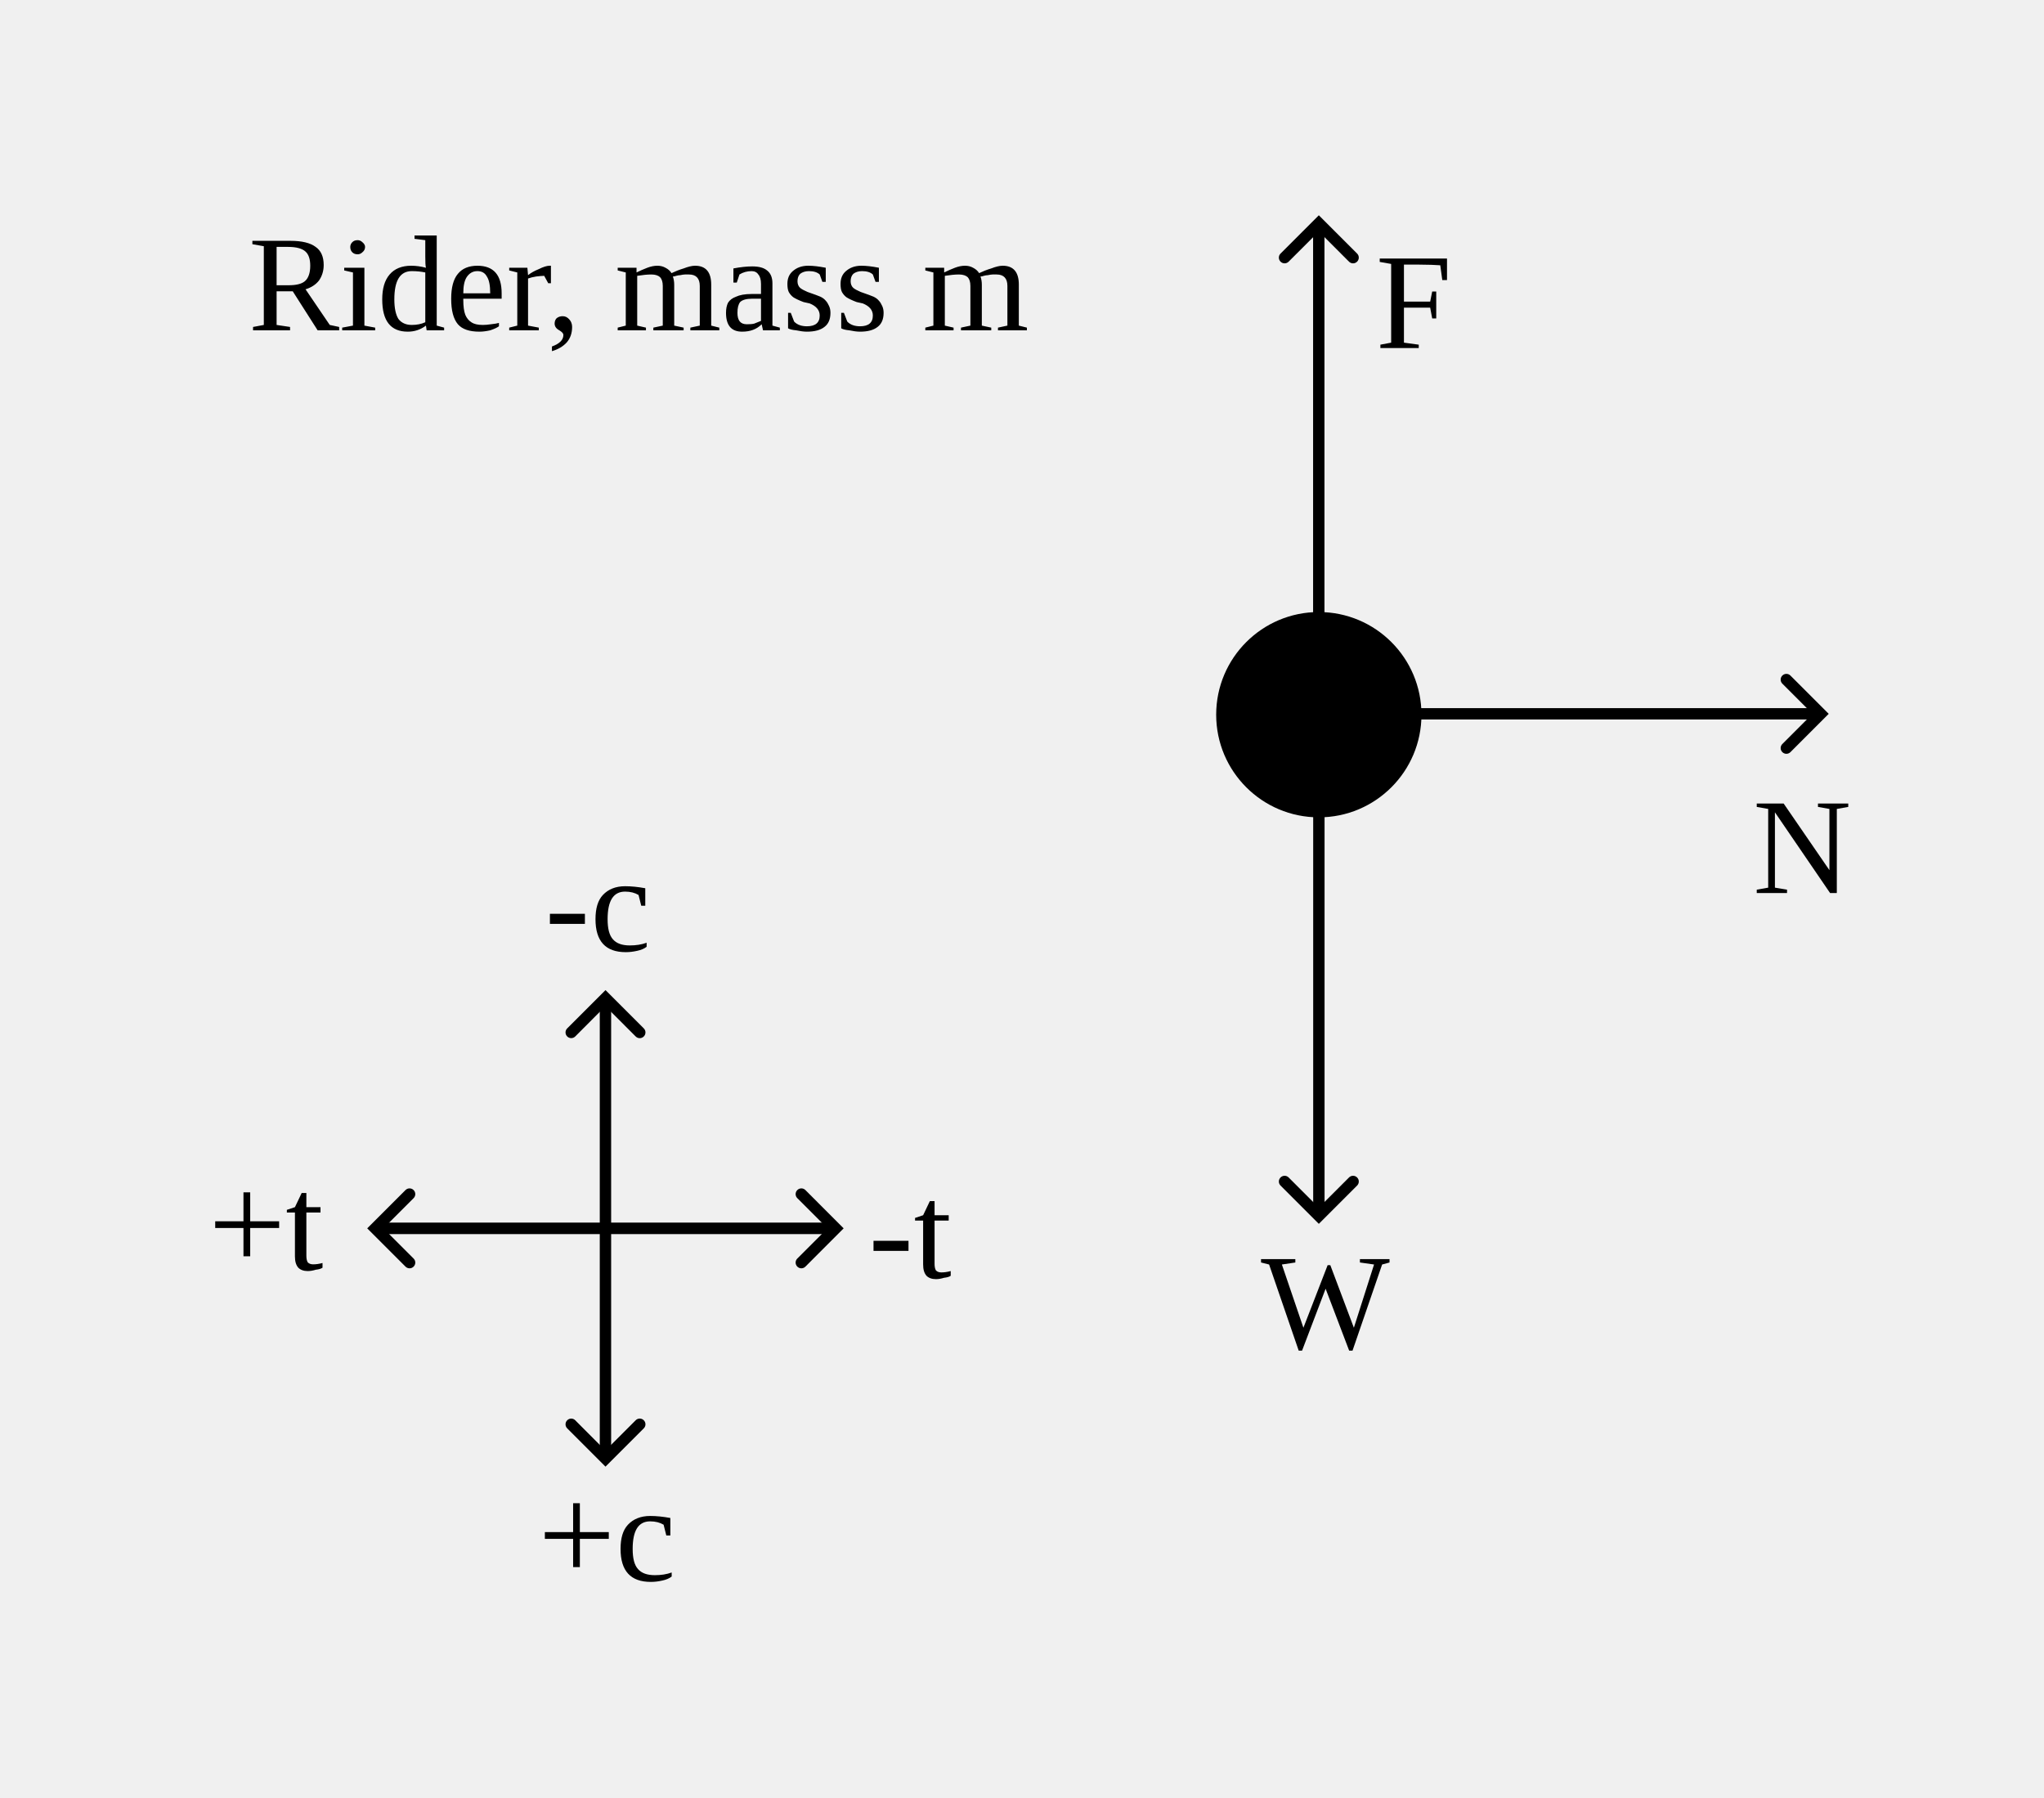
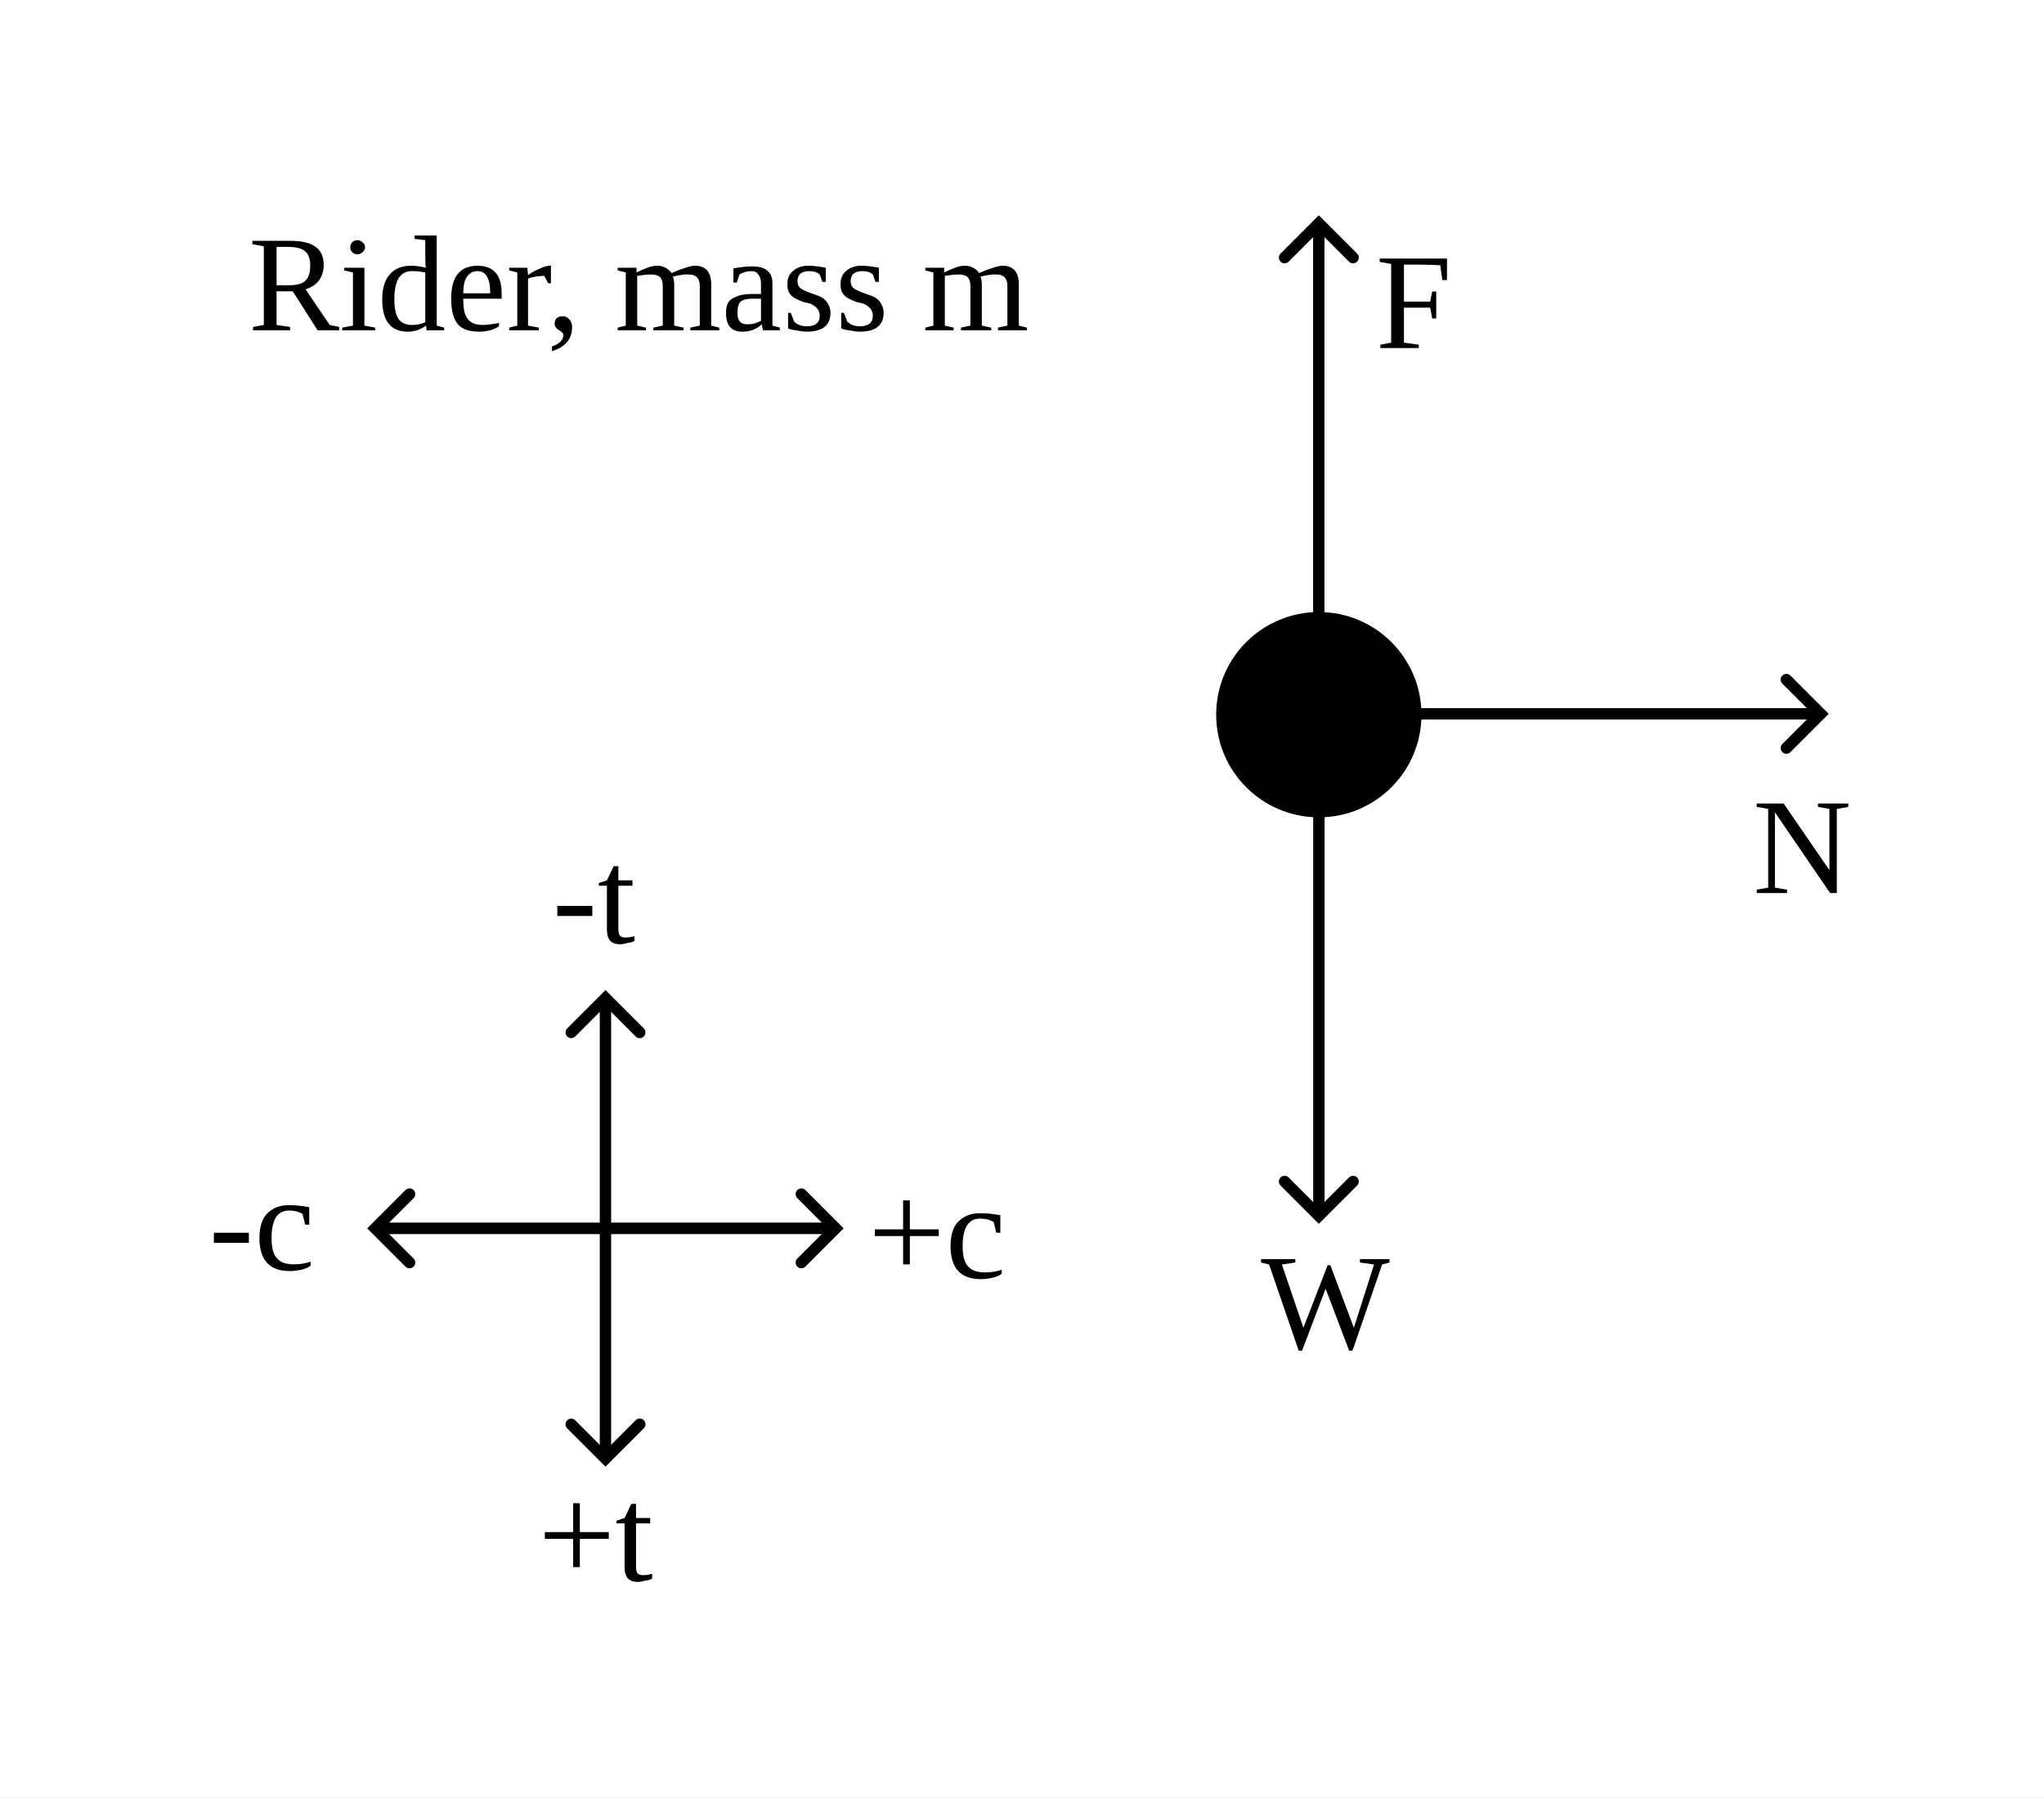
<svg xmlns="http://www.w3.org/2000/svg" width="47.472mm" height="41.738mm" viewBox="0 0 47.472 41.738" version="1.1" id="svg1">
  <defs id="defs1" />
  <g id="layer1" transform="translate(-23.51726,-108.9732)">
+     <rect style="fill:#ffffff;stroke-width:0.5;stroke-linecap:round;stroke-linejoin:round" id="rect1" width="47.472" height="41.738" x="23.517" y="108.973" />
    <text xml:space="preserve" style="font-size:3.175px;fill:#000000;stroke:none;stroke-width:0.265;stroke-linecap:round;stroke-linejoin:round;stroke-dasharray:none;stroke-opacity:1" x="29.286" y="116.647" id="text3-8-3-0-6">
      <tspan id="tspan3-7-7-6-4" style="stroke:none;stroke-width:0.265" x="29.286" y="116.647">Rider, mass m</tspan>
    </text>
    <circle style="fill:#000000;stroke-width:0.265" id="path1-0" cx="54.147" cy="125.571" r="2.384" />
    <g id="path2-5-7-6-0" transform="translate(-30.27286,0.004452)">
      <path style="color:#000000;fill:#000000;stroke-linecap:round;stroke-linejoin:round;-inkscape-stroke:none" d="m 84.421,125.813 v 11.325" id="path23" />
      <path style="color:#000000;fill:#000000;stroke-linecap:round;stroke-linejoin:round;-inkscape-stroke:none" d="m 84.42,125.68 a 0.132,0.132 0 0 0 -0.131,0.133 v 11.324 a 0.132,0.132 0 0 0 0.131,0.133 0.132,0.132 0 0 0 0.133,-0.133 V 125.812 a 0.132,0.132 0 0 0 -0.133,-0.133 z" id="path24" />
      <g id="g22">
        <path style="color:#000000;fill:#000000;stroke-linecap:round;-inkscape-stroke:none" d="m 83.531,136.314 a 0.132,0.132 0 0 0 0,0.188 l 0.889,0.889 0.889,-0.889 a 0.132,0.132 0 0 0 0,-0.188 0.132,0.132 0 0 0 -0.188,0 l -0.701,0.701 -0.701,-0.701 a 0.132,0.132 0 0 0 -0.188,0 z" id="path22" />
      </g>
    </g>
    <g id="path2-5-7-6-0-5" transform="rotate(-90,69.28475,140.6865)">
      <path style="color:#000000;fill:#000000;stroke-linecap:round;stroke-linejoin:round;-inkscape-stroke:none" d="m 84.421,125.813 v 11.325" id="path23-35" />
      <path style="color:#000000;fill:#000000;stroke-linecap:round;stroke-linejoin:round;-inkscape-stroke:none" d="m 84.42,125.68 a 0.132,0.132 0 0 0 -0.131,0.133 v 11.324 a 0.132,0.132 0 0 0 0.131,0.133 0.132,0.132 0 0 0 0.133,-0.133 V 125.812 a 0.132,0.132 0 0 0 -0.133,-0.133 z" id="path24-6" />
      <g id="g22-2">
        <path style="color:#000000;fill:#000000;stroke-linecap:round;-inkscape-stroke:none" d="m 83.531,136.314 a 0.132,0.132 0 0 0 0,0.188 l 0.889,0.889 0.889,-0.889 a 0.132,0.132 0 0 0 0,-0.188 0.132,0.132 0 0 0 -0.188,0 l -0.701,0.701 -0.701,-0.701 a 0.132,0.132 0 0 0 -0.188,0 z" id="path22-9" />
      </g>
    </g>
    <g id="path2-5-7-6-0-6" transform="rotate(180,69.28349,125.6819)">
      <path style="color:#000000;fill:#000000;stroke-linecap:round;stroke-linejoin:round;-inkscape-stroke:none" d="m 84.421,125.813 v 11.325" id="path23-3" />
      <path style="color:#000000;fill:#000000;stroke-linecap:round;stroke-linejoin:round;-inkscape-stroke:none" d="m 84.42,125.68 a 0.132,0.132 0 0 0 -0.131,0.133 v 11.324 a 0.132,0.132 0 0 0 0.131,0.133 0.132,0.132 0 0 0 0.133,-0.133 V 125.812 a 0.132,0.132 0 0 0 -0.133,-0.133 z" id="path24-9" />
      <g id="g22-4">
        <path style="color:#000000;fill:#000000;stroke-linecap:round;-inkscape-stroke:none" d="m 83.531,136.314 a 0.132,0.132 0 0 0 0,0.188 l 0.889,0.889 0.889,-0.889 a 0.132,0.132 0 0 0 0,-0.188 0.132,0.132 0 0 0 -0.188,0 l -0.701,0.701 -0.701,-0.701 a 0.132,0.132 0 0 0 -0.188,0 z" id="path22-8" />
      </g>
    </g>
    <text xml:space="preserve" style="font-size:3.175px;white-space:pre;inline-size:0;fill:#000000;stroke:none;stroke-width:0.265;stroke-linecap:round;stroke-linejoin:round;stroke-dasharray:none;stroke-opacity:1" x="62.469" y="129.122" id="text3-8-0" transform="translate(1.755494,0.591644)">
      <tspan id="tspan3-7-6" style="stroke:none;stroke-width:0.265" x="62.469" y="129.122">N<tspan style="font-size:65%;baseline-shift:sub" id="tspan4-9-1" />
      </tspan>
    </text>
    <text xml:space="preserve" style="font-size:3.175px;white-space:pre;inline-size:0;fill:#000000;stroke:none;stroke-width:0.265;stroke-linecap:round;stroke-linejoin:round;stroke-dasharray:none;stroke-opacity:1" x="62.469" y="129.122" id="text3-8-0-0" transform="translate(-7.001106,-12.06519)">
      <tspan id="tspan3-7-6-9" style="stroke:none;stroke-width:0.265" x="62.469" y="129.122">F</tspan>
    </text>
    <text xml:space="preserve" style="font-size:3.175px;fill:#000000;stroke:none;stroke-width:0.265;stroke-linecap:round;stroke-linejoin:round;stroke-dasharray:none;stroke-opacity:1" x="52.805" y="140.294" id="text3-8-3-8-7">
      <tspan id="tspan3-7-7-9-6" style="stroke:none;stroke-width:0.265" x="52.805" y="140.294">W<tspan style="font-size:65%;baseline-shift:sub" id="tspan4-9-5-7-5" />
      </tspan>
    </text>
    <g id="path4">
      <path style="color:#000000;fill:#000000;stroke-linecap:round;stroke-linejoin:round;-inkscape-stroke:none" d="M 32.3,137.5 H 42.858" id="path37" />
      <path style="color:#000000;fill:#000000;stroke-linecap:round;stroke-linejoin:round;-inkscape-stroke:none" d="m 32.301,137.367 a 0.132,0.132 0 0 0 -0.133,0.133 0.132,0.132 0 0 0 0.133,0.133 H 42.857 A 0.132,0.132 0 0 0 42.99,137.5 0.132,0.132 0 0 0 42.857,137.367 Z" id="path38" />
      <g id="g35">
        <path style="color:#000000;fill:#000000;stroke-linecap:round;-inkscape-stroke:none" d="m 42.129,136.572 a 0.132,0.132 0 0 0 -0.094,0.039 0.132,0.132 0 0 0 0,0.188 l 0.701,0.701 -0.701,0.701 a 0.132,0.132 0 0 0 0,0.188 0.132,0.132 0 0 0 0.188,0 L 43.111,137.5 42.223,136.611 a 0.132,0.132 0 0 0 -0.094,-0.039 z" id="path36" />
        <path style="color:#000000;fill:#000000;stroke-linecap:round;-inkscape-stroke:none" d="m 33.029,136.572 a 0.132,0.132 0 0 0 -0.094,0.039 l -0.889,0.889 0.889,0.889 a 0.132,0.132 0 0 0 0.188,0 0.132,0.132 0 0 0 0,-0.188 L 32.422,137.5 l 0.701,-0.701 a 0.132,0.132 0 0 0 0,-0.188 0.132,0.132 0 0 0 -0.094,-0.039 z" id="path35" />
      </g>
    </g>
    <g id="path4-2">
      <path style="color:#000000;fill:#000000;stroke-linecap:round;stroke-linejoin:round;-inkscape-stroke:none" d="m 37.579,132.221 v 10.558" id="path33" />
      <path style="color:#000000;fill:#000000;stroke-linecap:round;stroke-linejoin:round;-inkscape-stroke:none" d="m 37.58,132.088 a 0.132,0.132 0 0 0 -0.133,0.133 v 10.559 a 0.132,0.132 0 0 0 0.133,0.133 0.132,0.132 0 0 0 0.131,-0.133 v -10.559 a 0.132,0.132 0 0 0 -0.131,-0.133 z" id="path34" />
      <g id="g31">
        <path style="color:#000000;fill:#000000;stroke-linecap:round;-inkscape-stroke:none" d="m 36.783,141.918 a 0.132,0.132 0 0 0 -0.092,0.039 0.132,0.132 0 0 0 0,0.188 l 0.889,0.889 0.889,-0.889 a 0.132,0.132 0 0 0 0,-0.188 0.132,0.132 0 0 0 -0.188,0 l -0.703,0.703 -0.701,-0.703 a 0.132,0.132 0 0 0 -0.094,-0.039 z" id="path32" />
        <path style="color:#000000;fill:#000000;stroke-linecap:round;-inkscape-stroke:none" d="m 37.58,131.967 -0.889,0.889 a 0.132,0.132 0 0 0 0,0.188 0.132,0.132 0 0 0 0.186,0 l 0.701,-0.703 0.703,0.703 a 0.132,0.132 0 0 0 0.188,0 0.132,0.132 0 0 0 0,-0.188 z" id="path31" />
      </g>
    </g>
    <text xml:space="preserve" style="font-size:3.175px;fill:#000000;stroke:none;stroke-width:0.265;stroke-linecap:round;stroke-linejoin:round;stroke-dasharray:none;stroke-opacity:1" x="43.681" y="138.651" id="text5">
-       <tspan id="tspan5" style="stroke:none;stroke-width:0.265" x="43.681" y="138.651">-t</tspan>
+       <tspan id="tspan5" style="stroke:none;stroke-width:0.265" x="43.681" y="138.651">+c</tspan>
    </text>
-     <text xml:space="preserve" style="font-size:3.175px;fill:#000000;stroke:none;stroke-width:0.265;stroke-linecap:round;stroke-linejoin:round;stroke-dasharray:none;stroke-opacity:1" x="36.163" y="131.057" id="text5-8">
-       <tspan id="tspan5-6" style="stroke:none;stroke-width:0.265" x="36.163" y="131.057">-c</tspan>
+     <text xml:space="preserve" style="font-size:3.175px;fill:#000000;stroke:none;stroke-width:0.265;stroke-linecap:round;stroke-linejoin:round;stroke-dasharray:none;stroke-opacity:1" x="36.334" y="130.873" id="text5-8">
+       <tspan id="tspan5-6" style="stroke:none;stroke-width:0.265" x="36.334" y="130.873">-t</tspan>
    </text>
    <text xml:space="preserve" style="font-size:3.175px;fill:#000000;stroke:none;stroke-width:0.265;stroke-linecap:round;stroke-linejoin:round;stroke-dasharray:none;stroke-opacity:1" x="36.014" y="145.68" id="text5-3">
-       <tspan id="tspan5-1" style="stroke:none;stroke-width:0.265" x="36.014" y="145.68">+c</tspan>
+       <tspan id="tspan5-1" style="stroke:none;stroke-width:0.265" x="36.014" y="145.68">+t</tspan>
    </text>
    <text xml:space="preserve" style="font-size:3.175px;fill:#000000;stroke:none;stroke-width:0.265;stroke-linecap:round;stroke-linejoin:round;stroke-dasharray:none;stroke-opacity:1" x="28.359" y="138.462" id="text5-4">
-       <tspan id="tspan5-4" style="stroke:none;stroke-width:0.265" x="28.359" y="138.462">+t</tspan>
+       <tspan id="tspan5-4" style="stroke:none;stroke-width:0.265" x="28.359" y="138.462">-c</tspan>
    </text>
  </g>
</svg>
